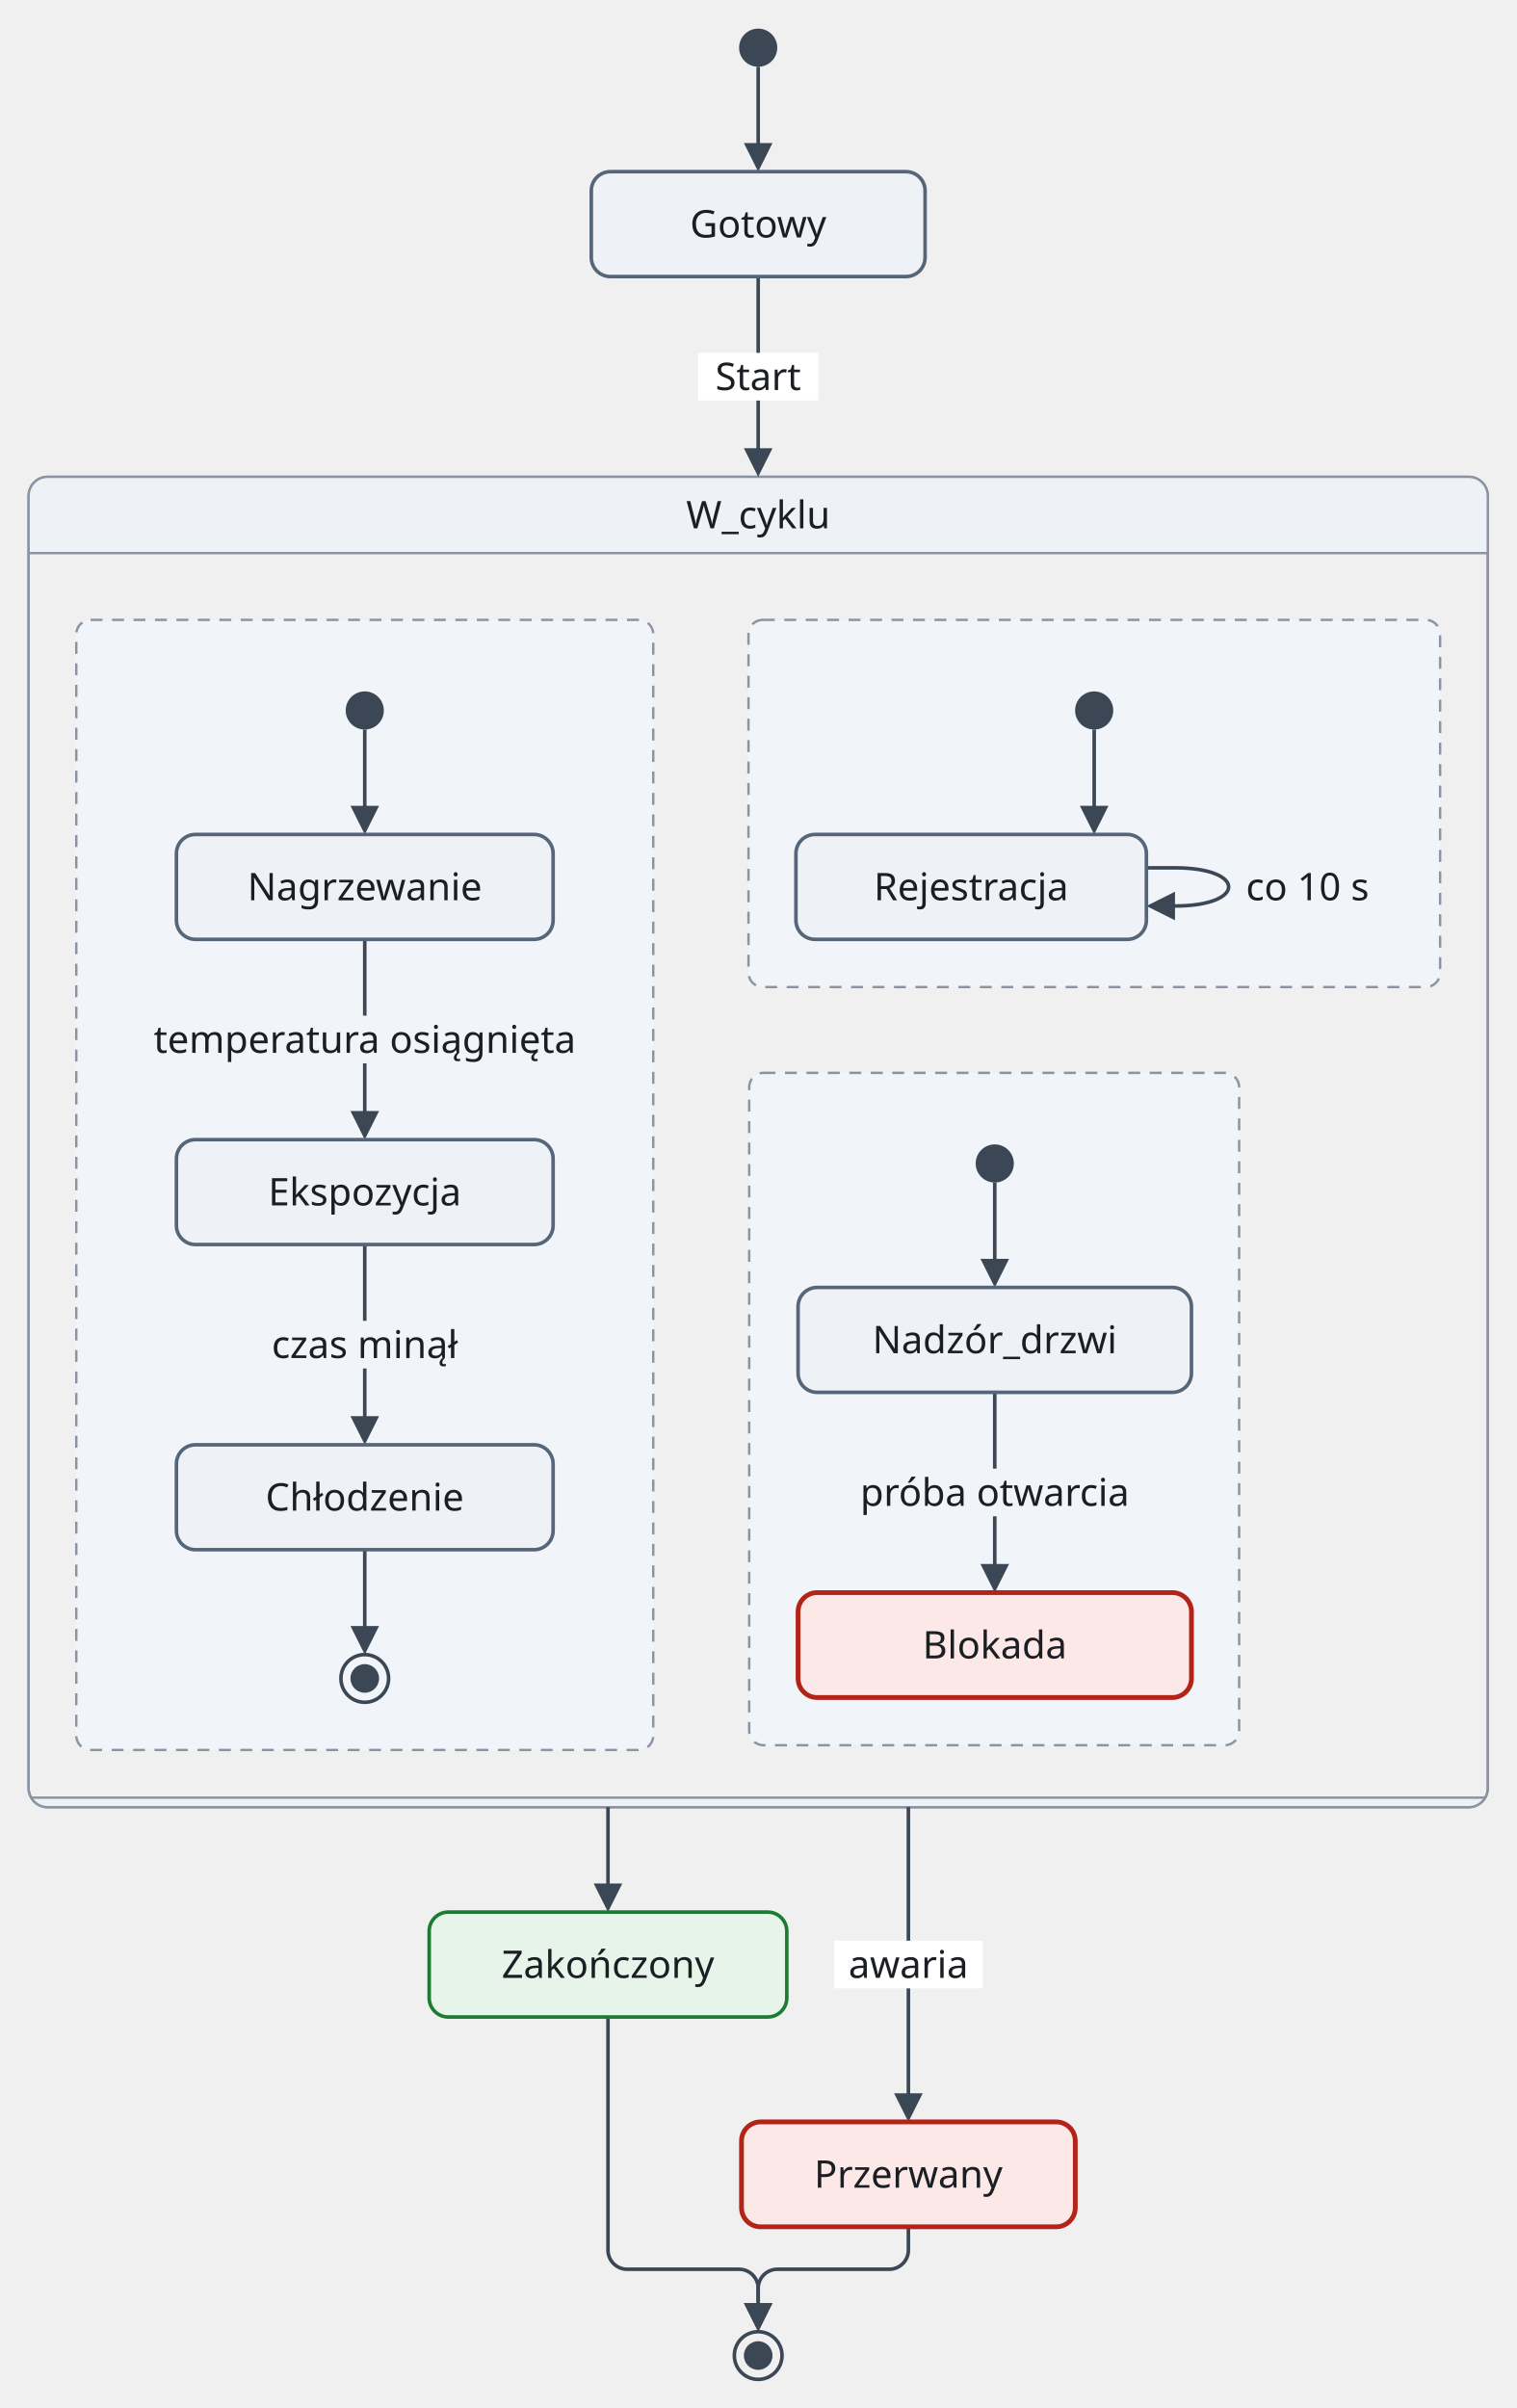
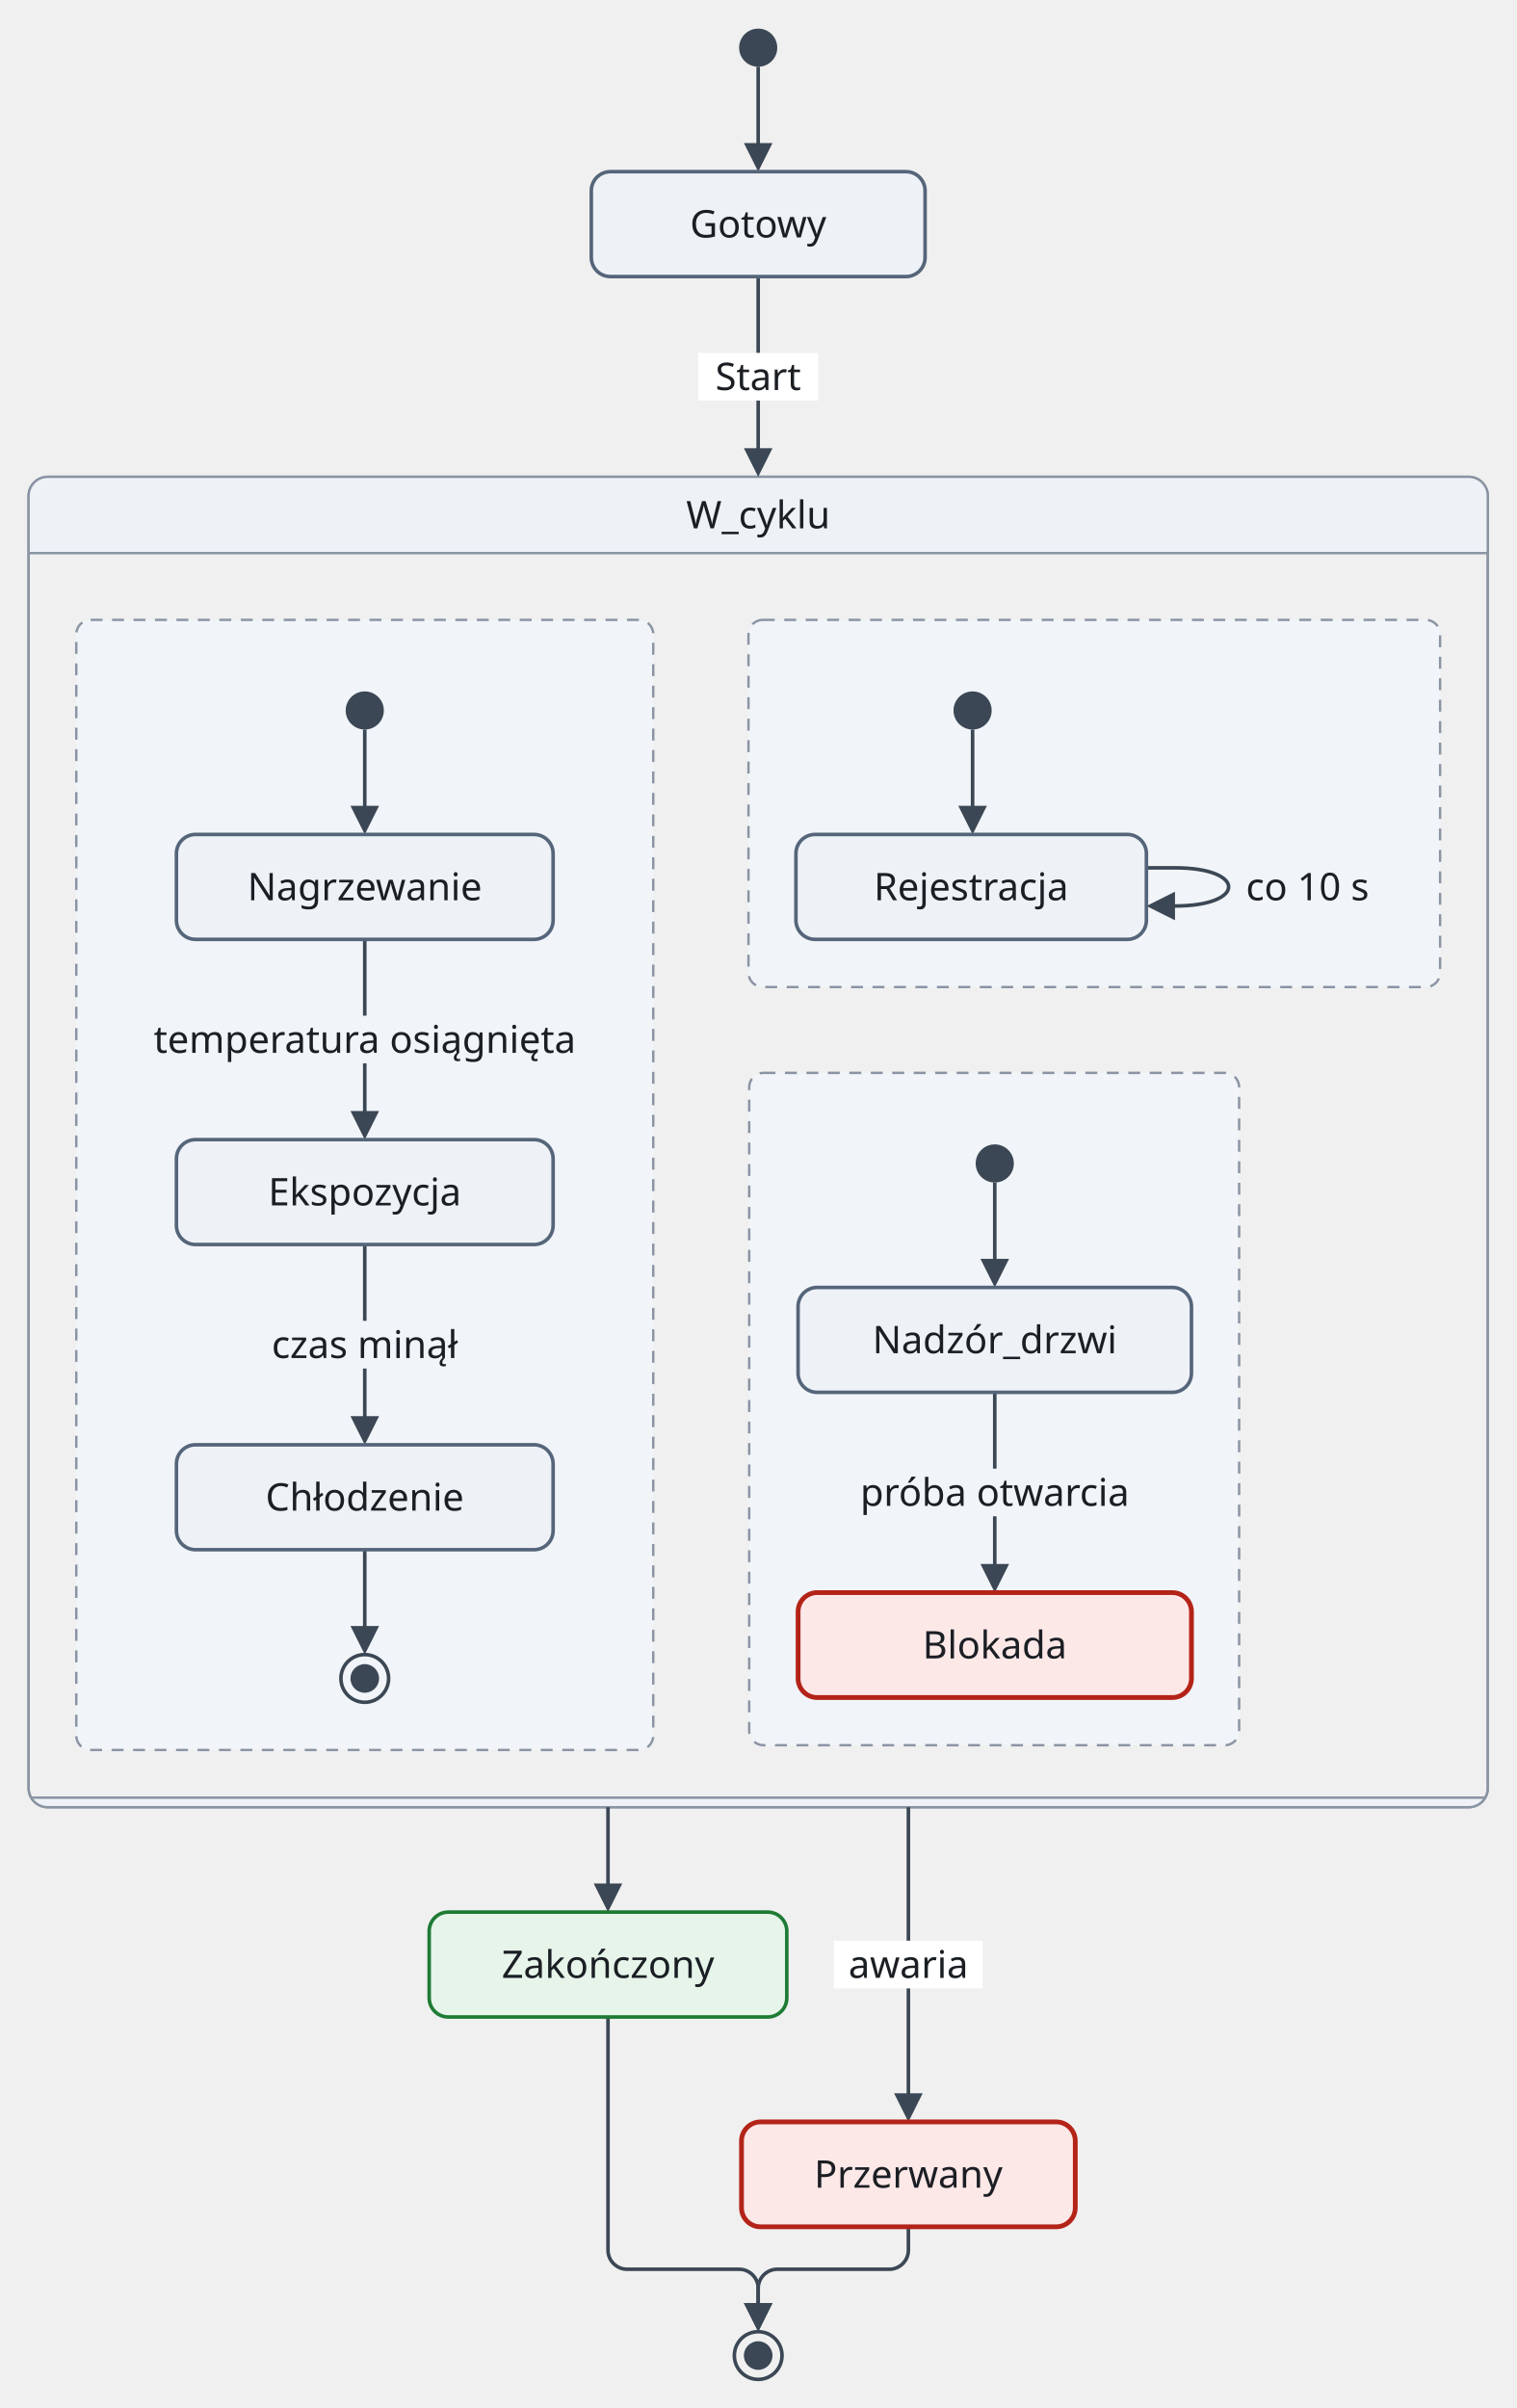
<svg xmlns="http://www.w3.org/2000/svg" version="1.1" width="636.05" height="1010" viewBox="-12.02 -12 636.05 1010" role="img" font-family="Recursive, sans-serif" font-size="16">
  <rect class="cluster" x="-0.02" y="188" width="612.05" height="558" rx="8" fill="none" stroke="#8a94a3" stroke-width="1" />
  <rect class="cluster-title-strip" x="-0.02" y="188" width="612.05" height="32" rx="8" fill="#eef2f7" />
  <rect class="cluster-title-strip" x="-0.02" y="204" width="612.05" height="16" fill="#eef2f7" />
  <line class="cluster-title-rule" x1="-0.02" y1="220" x2="612.03" y2="220" fill="none" stroke="#8a94a3" stroke-width="1" />
  <path class="cluster-foot-strip" d="M1.05 742 C2.48 744.48 5.12 746 7.98 746 L604.03 746 C606.88 746 609.52 744.48 610.95 742 L1.05 742" fill="#eef2f7" />
  <line class="cluster-title-rule" x1="1.05" y1="742" x2="610.95" y2="742" fill="none" stroke="#8a94a3" stroke-width="1" />
  <rect class="cluster-outline" x="-0.02" y="188" width="612.05" height="558" rx="8" fill="none" stroke="#8a94a3" stroke-width="1" />
  <rect class="region" x="19.98" y="248" width="242" height="474" rx="6" fill="#f1f4f8" stroke="#8a94a3" stroke-width="1" stroke-dasharray="5 4" />
  <rect class="region" x="301.93" y="248" width="290.1" height="154" rx="6" fill="#f1f4f8" stroke="#8a94a3" stroke-width="1" stroke-dasharray="5 4" />
  <rect class="region" x="302.23" y="438" width="205.5" height="282" rx="6" fill="#f1f4f8" stroke="#8a94a3" stroke-width="1" stroke-dasharray="5 4" />
  <path class="edge" d="M140.98 294 L140.98 329.6" fill="none" stroke="#3b4754" stroke-width="1.5" />
  <path class="edge" d="M140.98 382 L140.98 412 L140.98 436 L140.98 457.6" fill="none" stroke="#3b4754" stroke-width="1.5" />
  <path class="edge" d="M140.98 510 L140.98 540 L140.98 564 L140.98 585.6" fill="none" stroke="#3b4754" stroke-width="1.5" />
  <path class="edge" d="M140.98 638 L140.98 673.6" fill="none" stroke="#3b4754" stroke-width="1.5" />
  <path class="edge" d="M468.83 352 L480.83 352 C510.83 352 510.83 368 480.83 368 L477.23 368" fill="none" stroke="#3b4754" stroke-width="1.5" />
-   <path class="edge" d="M446.93 294 L446.93 329.6" fill="none" stroke="#3b4754" stroke-width="1.5" />
+   <path class="edge" d="M395.93 294 L395.93 329.6" fill="none" stroke="#3b4754" stroke-width="1.5" />
  <path class="edge" d="M405.23 484 L405.23 519.6" fill="none" stroke="#3b4754" stroke-width="1.5" />
  <path class="edge" d="M405.23 572 L405.23 602 L405.23 626 L405.23 647.6" fill="none" stroke="#3b4754" stroke-width="1.5" />
  <path class="edge" d="M306 16 L306 51.6" fill="none" stroke="#3b4754" stroke-width="1.5" />
  <path class="edge" d="M306 104 L306 134 L306 158 L306 179.6" fill="none" stroke="#3b4754" stroke-width="1.5" />
  <path class="edge" d="M243 746 L243 781.6" fill="none" stroke="#3b4754" stroke-width="1.5" />
  <path class="edge" d="M369 746 L369 790 L369 834 L369 869.6" fill="none" stroke="#3b4754" stroke-width="1.5" />
  <path class="edge" d="M243 834 L243 878 L243 922 L243 931.8 C243 936.2 246.6 939.8 251 939.8 L298 939.8 C302.4 939.8 306 943.4 306 947.8 L306 957.6" fill="none" stroke="#3b4754" stroke-width="1.5" />
  <path class="edge" d="M369 922 L369 931.8 C369 936.2 365.4 939.8 361 939.8 L314 939.8 C309.6 939.8 306 943.4 306 947.8 L306 957.6" fill="none" stroke="#3b4754" stroke-width="1.5" />
  <rect class="cluster-title-background" x="27.98" y="254" width="8" height="0" fill="#f1f4f8" />
  <rect class="edge-label-background" x="40.98" y="414" width="200" height="20" fill="#f1f4f8" />
  <rect class="edge-label-background" x="94.98" y="542" width="92" height="20" fill="#f1f4f8" />
  <rect class="cluster-title-background" x="309.93" y="254" width="8" height="0" fill="#f1f4f8" />
  <rect class="edge-label-background" x="504.82" y="350" width="63.2" height="20" fill="#f1f4f8" />
  <rect class="cluster-title-background" x="310.23" y="444" width="8" height="0" fill="#f1f4f8" />
  <rect class="edge-label-background" x="340.83" y="604" width="128.8" height="20" fill="#f1f4f8" />
  <rect class="edge-label-background" x="280.8" y="136" width="50.4" height="20" fill="#ffffff" />
  <rect class="edge-label-background" x="337.8" y="802" width="62.4" height="20" fill="#ffffff" />
  <polygon class="arrowhead" points="140.98,338 134.98,326 146.98,326" fill="#3b4754" />
  <polygon class="arrowhead" points="140.98,466 134.98,454 146.98,454" fill="#3b4754" />
  <polygon class="arrowhead" points="140.98,594 134.98,582 146.98,582" fill="#3b4754" />
  <polygon class="arrowhead" points="140.98,682 134.98,670 146.98,670" fill="#3b4754" />
  <polygon class="arrowhead" points="468.83,368 480.83,362 480.83,374" fill="#3b4754" />
-   <polygon class="arrowhead" points="446.93,338 440.93,326 452.93,326" fill="#3b4754" />
+   <polygon class="arrowhead" points="395.93,338 389.93,326 401.93,326" fill="#3b4754" />
  <polygon class="arrowhead" points="405.23,528 399.23,516 411.23,516" fill="#3b4754" />
  <polygon class="arrowhead" points="405.23,656 399.23,644 411.23,644" fill="#3b4754" />
  <polygon class="arrowhead" points="306,60 300,48 312,48" fill="#3b4754" />
  <polygon class="arrowhead" points="306,188 300,176 312,176" fill="#3b4754" />
  <polygon class="arrowhead" points="243,790 237,778 249,778" fill="#3b4754" />
  <polygon class="arrowhead" points="369,878 363,866 375,866" fill="#3b4754" />
  <polygon class="arrowhead" points="306,966 300,954 312,954" fill="#3b4754" />
  <polygon class="arrowhead" points="306,966 300,954 312,954" fill="#3b4754" />
  <circle class="node" cx="306" cy="8" r="8" fill="#3b4754" />
  <rect class="node" x="236" y="60" width="140" height="44" rx="8" fill="#eef2f7" stroke="#55657a" stroke-width="1.5" />
  <circle class="node" cx="140.98" cy="286" r="8" fill="#3b4754" />
  <rect class="node" x="61.98" y="338" width="158" height="44" rx="8" fill="#eef2f7" stroke="#55657a" stroke-width="1.5" />
  <rect class="node" x="61.98" y="466" width="158" height="44" rx="8" fill="#eef2f7" stroke="#55657a" stroke-width="1.5" />
  <rect class="node" x="61.98" y="594" width="158" height="44" rx="8" fill="#eef2f7" stroke="#55657a" stroke-width="1.5" />
  <circle class="node" cx="140.98" cy="692" r="10" fill="none" stroke="#3b4754" stroke-width="1.5" />
  <circle class="node-detail" cx="140.98" cy="692" r="6" fill="#3b4754" />
-   <circle class="node" cx="446.93" cy="286" r="8" fill="#3b4754" />
+   <circle class="node" cx="395.93" cy="286" r="8" fill="#3b4754" />
  <rect class="node" x="321.83" y="338" width="147" height="44" rx="8" fill="#eef2f7" stroke="#55657a" stroke-width="1.5" />
  <circle class="node" cx="405.23" cy="476" r="8" fill="#3b4754" />
  <rect class="node" x="322.73" y="528" width="165" height="44" rx="8" fill="#eef2f7" stroke="#55657a" stroke-width="1.5" />
  <rect class="node" x="322.73" y="656" width="165" height="44" rx="8" fill="#fde8e8" stroke="#b42318" stroke-width="2" />
  <rect class="node" x="168" y="790" width="150" height="44" rx="8" fill="#e6f4ea" stroke="#1e7b34" stroke-width="1.5" />
  <rect class="node" x="299" y="878" width="140" height="44" rx="8" fill="#fde8e8" stroke="#b42318" stroke-width="2" />
  <circle class="node" cx="306" cy="976" r="10" fill="none" stroke="#3b4754" stroke-width="1.5" />
  <circle class="node-detail" cx="306" cy="976" r="6" fill="#3b4754" />
  <text class="node-label" x="306" y="87.6" text-anchor="middle" fill="#1b1f24">Gotowy</text>
  <text class="cluster-title" x="306" y="209.6" text-anchor="middle" fill="#1b1f24">W_cyklu</text>
  <text class="node-label" x="140.98" y="365.6" text-anchor="middle" fill="#1b1f24">Nagrzewanie</text>
  <text class="node-label" x="140.98" y="493.6" text-anchor="middle" fill="#1b1f24">Ekspozycja</text>
  <text class="node-label" x="140.98" y="621.6" text-anchor="middle" fill="#1b1f24">Chłodzenie</text>
  <text class="edge-label" x="140.98" y="429.6" text-anchor="middle" fill="#1b1f24">temperatura osiągnięta</text>
  <text class="edge-label" x="140.98" y="557.6" text-anchor="middle" fill="#1b1f24">czas minął</text>
  <text class="node-label" x="395.33" y="365.6" text-anchor="middle" fill="#1b1f24">Rejestracja</text>
  <text class="edge-label" x="536.42" y="365.6" text-anchor="middle" fill="#1b1f24">co 10 s</text>
  <text class="node-label" x="405.23" y="555.6" text-anchor="middle" fill="#1b1f24">Nadzór_drzwi</text>
  <text class="node-label" x="405.23" y="683.6" text-anchor="middle" fill="#1b1f24">Blokada</text>
  <text class="edge-label" x="405.23" y="619.6" text-anchor="middle" fill="#1b1f24">próba otwarcia</text>
  <text class="node-label" x="243" y="817.6" text-anchor="middle" fill="#1b1f24">Zakończony</text>
  <text class="node-label" x="369" y="905.6" text-anchor="middle" fill="#1b1f24">Przerwany</text>
  <text class="edge-label" x="306" y="151.6" text-anchor="middle" fill="#1b1f24">Start</text>
  <text class="edge-label" x="369" y="817.6" text-anchor="middle" fill="#1b1f24">awaria</text>
</svg>
